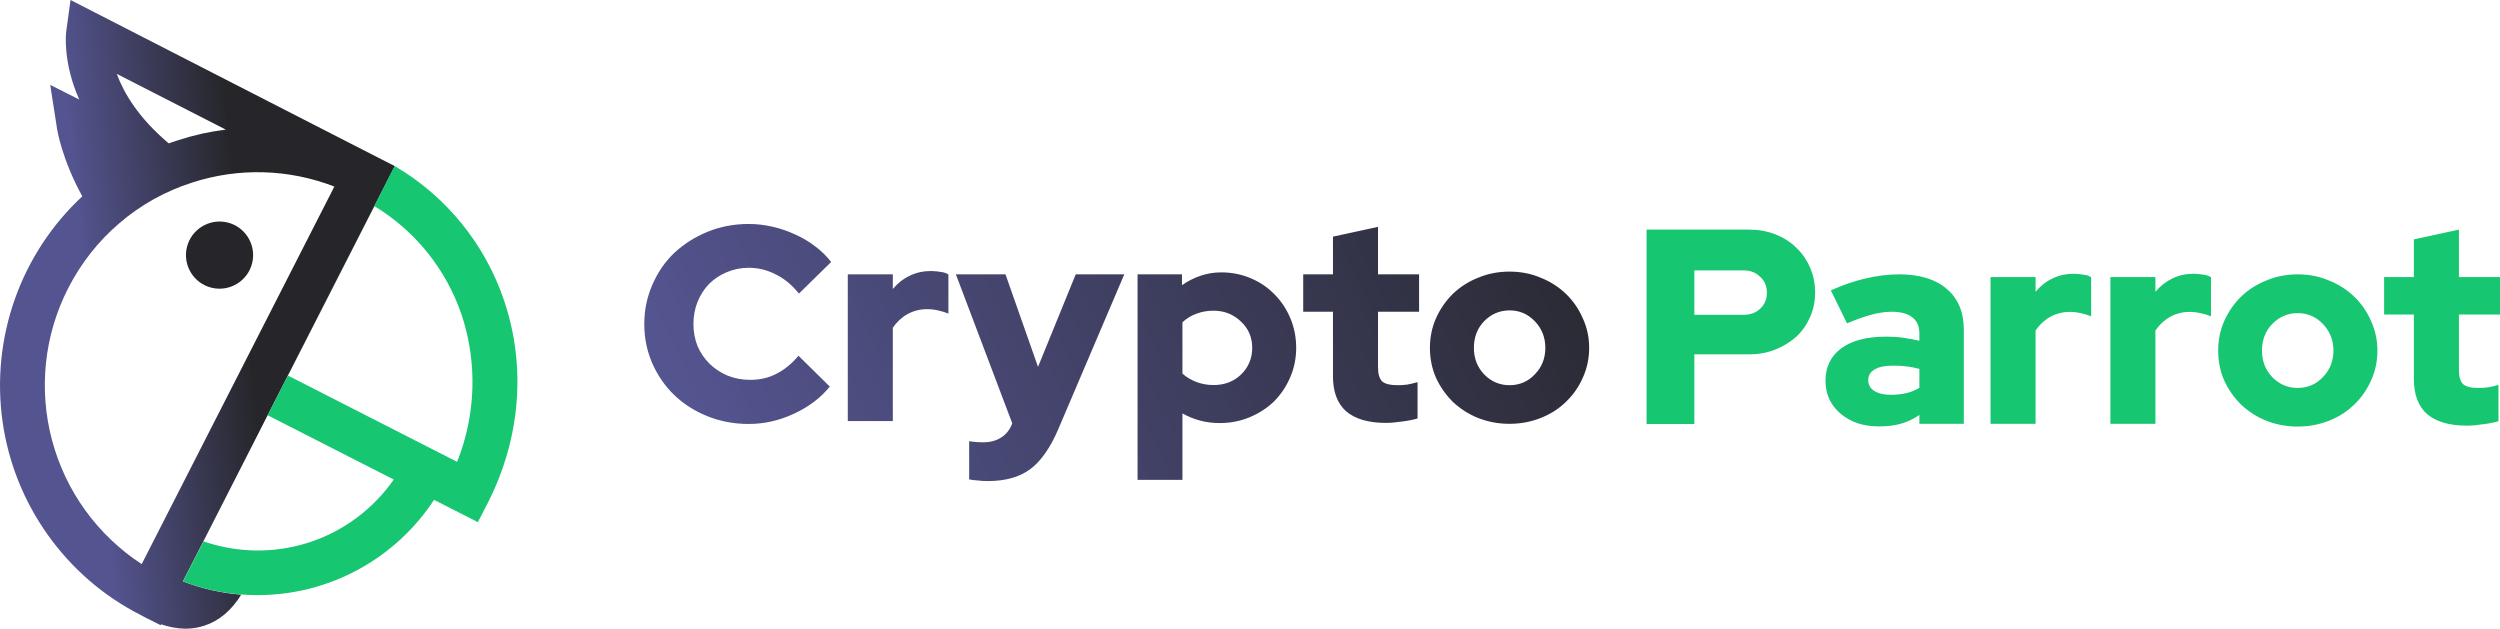
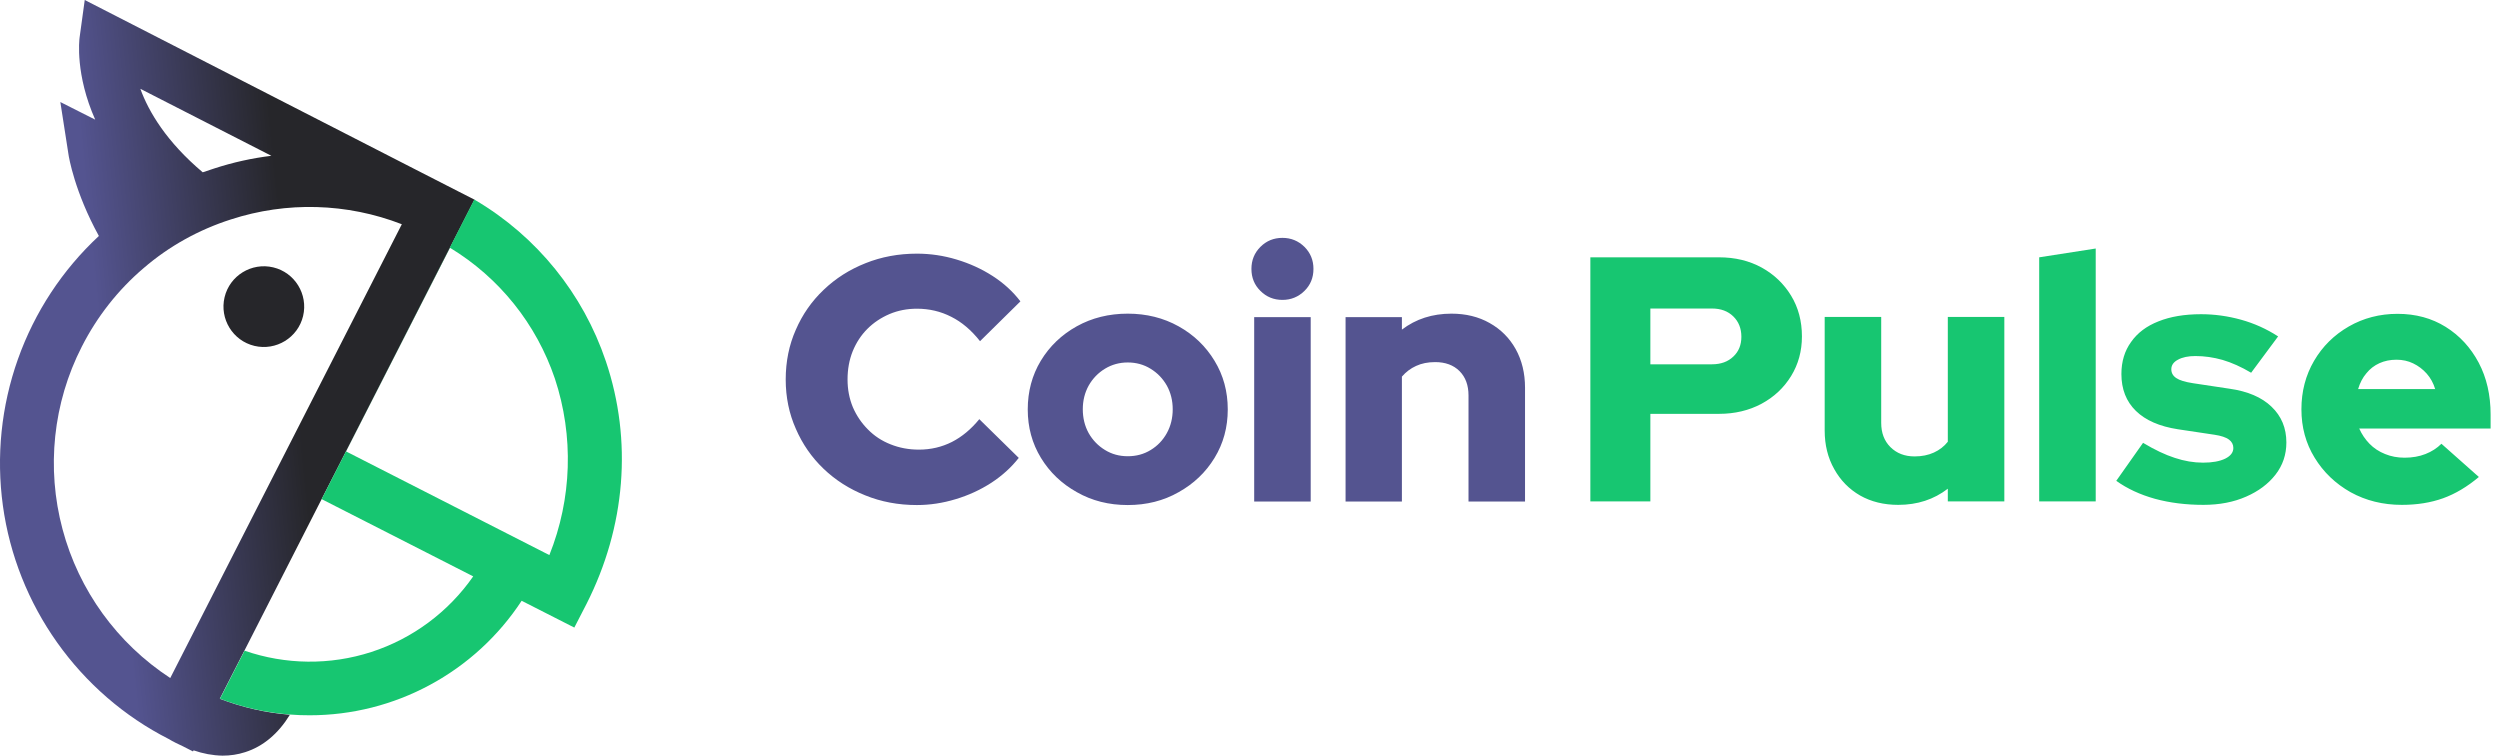
- <svg xmlns="http://www.w3.org/2000/svg" version="1.1" id="Layer_1" x="0px" y="0px" viewBox="0 0 163.75 41.18" style="enable-background:new 0 0 163.75 41.18;" xml:space="preserve">
-   <style type="text/css">
- 	.st0{fill:url(#SVGID_1_);}
- 	.st1{fill:#17C671;}
- 	.st2{fill:#26262A;}
- 	.st3{fill:url(#SVGID_2_);}
- </style>
-   <linearGradient id="SVGID_1_" gradientUnits="userSpaceOnUse" x1="16.071" y1="34.391" x2="5.691" y2="33.37" gradientTransform="matrix(1 0 0 -1 0 54.2349)">
+ <svg xmlns="http://www.w3.org/2000/svg" viewBox="229.092 44.017 136.24 41.18" width="136.24" height="41.18">
+   <defs />
+   <linearGradient id="SVGID_1_" gradientUnits="userSpaceOnUse" x1="16.071" y1="34.391" x2="5.691" y2="33.37" gradientTransform="matrix(1, 0, 0, -1, 229.0908, 98.25149)">
    <stop offset="0" style="stop-color:#26262A" />
    <stop offset="1" style="stop-color:#545490" />
  </linearGradient>
-   <path class="st0" d="M11.98,38.08l1.34-2.62l4.21-8.26l8.33-16.32C25.88,10.9,4.62,0,4.62,0L4.34,2.04C4.32,2.19,4.1,4.06,5.19,6.52  L3.29,5.56l0.44,2.83c0.02,0.16,0.34,2.07,1.66,4.47c-1.99,1.85-3.5,4.15-4.41,6.71c-0.91,2.56-1.19,5.3-0.82,7.99  c0.37,2.69,1.39,5.25,2.96,7.46c1.57,2.21,3.65,4.02,6.07,5.25c0.25,0.15,0.52,0.28,0.78,0.4l0.55,0.28l0.03-0.06  c0.51,0.18,1.04,0.28,1.58,0.29c0.42,0,0.83-0.06,1.23-0.19c0.98-0.31,1.81-1.01,2.44-2.04C14.5,38.85,13.21,38.55,11.98,38.08z   M12.58,11.96c3.04-0.99,6.33-0.9,9.32,0.26L9.28,36.95c-2.89-1.89-4.98-4.77-5.87-8.11c-0.89-3.33-0.52-6.88,1.05-9.95  c0.83-1.63,1.97-3.09,3.37-4.28C9.21,13.42,10.83,12.52,12.58,11.96z M14.79,8.49c-1.06,0.13-2.1,0.36-3.11,0.69  c-0.21,0.07-0.42,0.14-0.63,0.21C9.08,7.73,8.11,6.1,7.65,4.84L14.79,8.49z" />
-   <path class="st1" d="M33.02,19.69c-1.24-3.68-3.76-6.8-7.11-8.78l-0.06-0.04L17.53,27.2l8.26,4.21c-1.35,1.94-3.3,3.39-5.55,4.12  c-2.25,0.73-4.68,0.7-6.91-0.07l-1.34,2.62c1.23,0.47,2.51,0.76,3.82,0.86c0.36,0.03,0.71,0.04,1.07,0.04  c2.29,0,4.55-0.57,6.56-1.66c2.02-1.09,3.73-2.66,4.99-4.58l2.87,1.46l0.67-1.3C34.09,28.71,34.48,24.02,33.02,19.69z M18.86,24.6  l5.66-11.1c2.69,1.63,4.71,4.15,5.72,7.13c1.04,3.14,0.93,6.55-0.3,9.62L18.86,24.6z" />
-   <path class="st2" d="M16.52,17.22c0.28-1.18-0.45-2.37-1.63-2.65s-2.37,0.45-2.65,1.63c-0.28,1.18,0.45,2.37,1.63,2.65  C15.05,19.13,16.24,18.4,16.52,17.22z" />
-   <linearGradient id="SVGID_2_" gradientUnits="userSpaceOnUse" x1="104.495" y1="47.77" x2="48.548" y2="20.915" gradientTransform="matrix(1 0 0 -1 0 54.2349)">
-     <stop offset="0" style="stop-color:#26262A" />
-     <stop offset="1" style="stop-color:#545490" />
-   </linearGradient>
-   <path class="st3" d="M49.15,24.88c0.62,0,1.19-0.13,1.71-0.4c0.53-0.27,1.01-0.66,1.44-1.18l2.05,2.02  c-0.59,0.74-1.38,1.33-2.35,1.78c-0.96,0.45-1.95,0.67-2.96,0.67c-0.96,0-1.86-0.17-2.71-0.51c-0.84-0.34-1.56-0.8-2.16-1.38  c-0.61-0.58-1.08-1.27-1.44-2.07c-0.35-0.8-0.53-1.66-0.53-2.58c0-0.92,0.18-1.78,0.53-2.58c0.35-0.81,0.83-1.51,1.44-2.09  c0.62-0.58,1.35-1.04,2.18-1.38c0.84-0.34,1.73-0.51,2.69-0.51c0.52,0,1.04,0.06,1.56,0.18s1.02,0.29,1.49,0.51  c0.47,0.21,0.91,0.47,1.31,0.78c0.4,0.3,0.75,0.64,1.04,1.02l-2.11,2.07c-0.45-0.56-0.95-0.98-1.51-1.25  c-0.55-0.29-1.14-0.44-1.78-0.44c-0.51,0-0.99,0.1-1.44,0.29c-0.44,0.18-0.82,0.44-1.15,0.76c-0.32,0.33-0.57,0.72-0.76,1.18  c-0.18,0.45-0.27,0.93-0.27,1.45c0,0.52,0.09,1.01,0.27,1.45c0.19,0.44,0.45,0.82,0.78,1.15c0.34,0.33,0.73,0.59,1.18,0.78  C48.12,24.79,48.61,24.88,49.15,24.88z M55.53,27.59v-9.62h2.95v0.96c0.32-0.38,0.68-0.67,1.11-0.87c0.42-0.21,0.9-0.31,1.42-0.31  c0.28,0.01,0.5,0.04,0.67,0.07c0.17,0.02,0.32,0.08,0.44,0.16v2.56c-0.19-0.08-0.41-0.15-0.65-0.2c-0.24-0.06-0.49-0.09-0.75-0.09  c-0.46,0-0.89,0.11-1.29,0.33c-0.39,0.22-0.7,0.52-0.95,0.89v6.11H55.53z M66.3,27.74v-0.02l-3.69-9.75h3.25l2.13,6.06l2.47-6.06  h3.18l-4.31,10.11c-0.53,1.25-1.15,2.13-1.85,2.65c-0.7,0.52-1.63,0.78-2.78,0.78c-0.23,0-0.45-0.01-0.67-0.04  c-0.22-0.01-0.4-0.04-0.55-0.07V28.9c0.13,0.02,0.27,0.04,0.4,0.05c0.15,0.01,0.32,0.02,0.51,0.02c0.46,0,0.85-0.1,1.18-0.31  C65.9,28.46,66.14,28.15,66.3,27.74z M74.51,31.43V17.97h2.91v0.71c0.38-0.27,0.78-0.47,1.22-0.62c0.44-0.15,0.89-0.22,1.36-0.22  c0.68,0,1.32,0.13,1.91,0.38c0.61,0.25,1.13,0.61,1.56,1.05c0.45,0.45,0.8,0.98,1.05,1.58c0.25,0.59,0.38,1.24,0.38,1.93  c0,0.69-0.13,1.34-0.4,1.95c-0.25,0.59-0.61,1.12-1.05,1.56c-0.45,0.44-0.98,0.78-1.6,1.04c-0.61,0.25-1.25,0.38-1.95,0.38  c-0.45,0-0.88-0.05-1.29-0.16c-0.41-0.11-0.8-0.27-1.16-0.47v4.35H74.51z M79.49,20.35c-0.41,0-0.79,0.07-1.13,0.2  c-0.34,0.12-0.64,0.31-0.91,0.56v3.36c0.25,0.23,0.56,0.41,0.91,0.55c0.35,0.13,0.73,0.2,1.13,0.2c0.72,0,1.32-0.23,1.8-0.69  c0.48-0.47,0.73-1.05,0.73-1.75c0-0.69-0.25-1.27-0.75-1.73C80.79,20.59,80.19,20.35,79.49,20.35z M87.31,24.66v-4.24h-1.95v-2.45  h1.95V15.5l2.95-0.64v3.11h2.69v2.45h-2.69v3.65c0,0.42,0.09,0.73,0.27,0.91c0.19,0.17,0.53,0.25,1,0.25c0.23,0,0.45-0.01,0.65-0.04  c0.21-0.04,0.43-0.09,0.67-0.16v2.38c-0.27,0.08-0.61,0.15-1.02,0.2c-0.41,0.06-0.76,0.09-1.04,0.09c-1.15,0-2.02-0.25-2.62-0.76  C87.6,26.43,87.31,25.67,87.31,24.66z M93.66,22.79c0-0.69,0.13-1.34,0.4-1.95c0.28-0.62,0.65-1.15,1.11-1.6  c0.47-0.45,1.02-0.8,1.65-1.05c0.64-0.27,1.33-0.4,2.05-0.4c0.73,0,1.41,0.13,2.04,0.4c0.64,0.25,1.19,0.61,1.65,1.05  c0.47,0.45,0.84,0.98,1.11,1.6c0.28,0.61,0.42,1.25,0.42,1.95c0,0.69-0.14,1.35-0.42,1.96c-0.27,0.61-0.64,1.13-1.11,1.58  c-0.46,0.45-1.01,0.8-1.65,1.05c-0.63,0.25-1.31,0.38-2.04,0.38c-0.73,0-1.41-0.13-2.05-0.38c-0.63-0.25-1.18-0.61-1.65-1.05  c-0.46-0.45-0.83-0.98-1.11-1.58C93.79,24.14,93.66,23.48,93.66,22.79z M98.88,25.23c0.65,0,1.21-0.24,1.65-0.71  c0.46-0.47,0.69-1.05,0.69-1.73c0-0.69-0.23-1.27-0.69-1.75c-0.45-0.47-1-0.71-1.65-0.71s-1.21,0.24-1.67,0.71  c-0.45,0.47-0.67,1.05-0.67,1.75c0,0.68,0.22,1.25,0.67,1.73C97.67,24.99,98.22,25.23,98.88,25.23z" />
-   <path class="st1" d="M107.85,27.77V15.04h6.71c0.62,0,1.19,0.1,1.73,0.31c0.53,0.21,0.99,0.5,1.36,0.87  c0.39,0.36,0.69,0.8,0.91,1.31c0.22,0.5,0.33,1.04,0.33,1.64c0,0.57-0.11,1.1-0.33,1.6c-0.22,0.5-0.52,0.93-0.91,1.29  c-0.39,0.35-0.85,0.63-1.38,0.84c-0.52,0.21-1.09,0.31-1.71,0.31h-3.58v4.56H107.85z M114.2,17.71h-3.22v2.91h3.22  c0.45,0,0.81-0.13,1.09-0.4c0.29-0.27,0.44-0.61,0.44-1.04c0-0.44-0.14-0.79-0.44-1.05C115.01,17.85,114.64,17.71,114.2,17.71z   M123.06,27.93c-1.02,0-1.85-0.28-2.51-0.84c-0.65-0.56-0.98-1.27-0.98-2.15c0-0.91,0.35-1.62,1.04-2.13  c0.7-0.51,1.68-0.76,2.93-0.76c0.38,0,0.75,0.02,1.11,0.07c0.36,0.05,0.72,0.12,1.07,0.2v-0.47c0-0.48-0.16-0.84-0.47-1.07  c-0.3-0.24-0.76-0.36-1.36-0.36c-0.38,0-0.8,0.06-1.27,0.18c-0.47,0.12-1.02,0.32-1.64,0.58l-1.06-2.16  c0.78-0.35,1.53-0.61,2.27-0.78c0.75-0.18,1.49-0.27,2.22-0.27c1.33,0,2.37,0.32,3.11,0.96c0.74,0.63,1.11,1.52,1.11,2.67v6.16  h-2.91v-0.58c-0.39,0.27-0.8,0.46-1.24,0.58C124.06,27.88,123.59,27.93,123.06,27.93z M122.37,24.9c0,0.3,0.13,0.54,0.4,0.71  c0.27,0.17,0.64,0.25,1.11,0.25c0.35,0,0.68-0.04,0.98-0.11c0.32-0.07,0.6-0.19,0.86-0.35v-1.24c-0.28-0.07-0.56-0.13-0.86-0.16  c-0.29-0.04-0.59-0.05-0.89-0.05c-0.51,0-0.9,0.08-1.18,0.25C122.51,24.36,122.37,24.59,122.37,24.9z M130.38,27.77v-9.62h2.95v0.96  c0.32-0.38,0.68-0.67,1.11-0.87c0.43-0.21,0.9-0.31,1.42-0.31c0.28,0.01,0.5,0.04,0.67,0.07c0.17,0.02,0.32,0.08,0.44,0.16v2.56  c-0.19-0.08-0.41-0.15-0.65-0.2c-0.24-0.06-0.49-0.09-0.75-0.09c-0.46,0-0.89,0.11-1.29,0.33c-0.39,0.22-0.7,0.52-0.95,0.89v6.11  H130.38z M138.23,27.77v-9.62h2.95v0.96c0.32-0.38,0.69-0.67,1.11-0.87c0.42-0.21,0.9-0.31,1.42-0.31c0.28,0.01,0.5,0.04,0.67,0.07  c0.17,0.02,0.31,0.08,0.44,0.16v2.56c-0.19-0.08-0.41-0.15-0.65-0.2c-0.24-0.06-0.49-0.09-0.75-0.09c-0.46,0-0.89,0.11-1.29,0.33  c-0.39,0.22-0.7,0.52-0.95,0.89v6.11H138.23z M145.29,22.97c0-0.69,0.13-1.34,0.4-1.95c0.28-0.62,0.65-1.15,1.11-1.6  c0.47-0.45,1.02-0.8,1.65-1.05c0.64-0.27,1.33-0.4,2.05-0.4c0.73,0,1.41,0.13,2.04,0.4c0.64,0.25,1.19,0.61,1.65,1.05  c0.47,0.45,0.84,0.98,1.11,1.6c0.28,0.61,0.42,1.25,0.42,1.95s-0.14,1.35-0.42,1.96c-0.27,0.61-0.64,1.13-1.11,1.58  c-0.46,0.45-1.01,0.8-1.65,1.05c-0.63,0.25-1.31,0.38-2.04,0.38c-0.73,0-1.41-0.13-2.05-0.38c-0.63-0.25-1.18-0.61-1.65-1.05  c-0.46-0.45-0.83-0.98-1.11-1.58C145.42,24.32,145.29,23.66,145.29,22.97z M150.5,25.41c0.65,0,1.21-0.24,1.65-0.71  c0.46-0.47,0.69-1.05,0.69-1.73c0-0.69-0.23-1.27-0.69-1.75c-0.45-0.47-1-0.71-1.65-0.71s-1.21,0.24-1.67,0.71  c-0.45,0.47-0.67,1.05-0.67,1.75c0,0.68,0.22,1.25,0.67,1.73C149.29,25.17,149.85,25.41,150.5,25.41z M158.11,24.84v-4.24h-1.95  v-2.45h1.95v-2.47l2.95-0.64v3.11h2.69v2.45h-2.69v3.65c0,0.42,0.09,0.73,0.27,0.91c0.19,0.17,0.53,0.25,1,0.25  c0.23,0,0.45-0.01,0.65-0.04c0.21-0.04,0.43-0.09,0.67-0.16v2.38c-0.27,0.08-0.61,0.15-1.02,0.2c-0.41,0.06-0.76,0.09-1.04,0.09  c-1.15,0-2.02-0.25-2.62-0.76C158.4,26.61,158.11,25.85,158.11,24.84z" />
+   <path d="M 279.06 71.54 Q 277.54 71.54 276.24 71.01 Q 274.94 70.49 273.97 69.56 Q 273 68.63 272.46 67.38 Q 271.91 66.14 271.91 64.7 Q 271.91 63.23 272.46 61.99 Q 273 60.74 273.98 59.81 Q 274.95 58.88 276.26 58.36 Q 277.56 57.84 279.06 57.84 Q 280.16 57.84 281.22 58.16 Q 282.29 58.48 283.19 59.06 Q 284.09 59.64 284.7 60.44 L 282.5 62.61 Q 281.79 61.71 280.93 61.28 Q 280.07 60.84 279.06 60.84 Q 278.26 60.84 277.57 61.13 Q 276.87 61.43 276.36 61.94 Q 275.85 62.45 275.56 63.16 Q 275.28 63.86 275.28 64.7 Q 275.28 65.51 275.57 66.21 Q 275.87 66.9 276.39 67.42 Q 276.91 67.95 277.62 68.23 Q 278.34 68.52 279.17 68.52 Q 280.14 68.52 280.97 68.1 Q 281.79 67.68 282.46 66.86 L 284.61 68.97 Q 284 69.75 283.11 70.33 Q 282.21 70.91 281.17 71.22 Q 280.12 71.54 279.06 71.54 Z M 290.55 71.54 Q 289.01 71.54 287.78 70.84 Q 286.54 70.15 285.82 68.97 Q 285.1 67.79 285.1 66.33 Q 285.1 64.86 285.81 63.68 Q 286.53 62.49 287.77 61.8 Q 289.01 61.11 290.55 61.11 Q 292.08 61.11 293.32 61.8 Q 294.56 62.49 295.28 63.68 Q 296 64.86 296 66.33 Q 296 67.79 295.28 68.97 Q 294.56 70.15 293.32 70.84 Q 292.09 71.54 290.55 71.54 Z M 290.55 68.88 Q 291.25 68.88 291.8 68.54 Q 292.36 68.2 292.68 67.62 Q 293 67.04 293 66.32 Q 293 65.61 292.68 65.03 Q 292.35 64.45 291.79 64.11 Q 291.24 63.77 290.55 63.77 Q 289.87 63.77 289.31 64.11 Q 288.75 64.45 288.42 65.03 Q 288.1 65.61 288.1 66.32 Q 288.1 67.04 288.42 67.62 Q 288.75 68.2 289.31 68.54 Q 289.86 68.88 290.55 68.88 Z M 297.44 71.35 L 297.44 61.3 L 300.52 61.3 L 300.52 71.35 Z M 298.98 60.36 Q 298.27 60.36 297.78 59.87 Q 297.29 59.39 297.29 58.67 Q 297.29 57.96 297.78 57.47 Q 298.27 56.98 298.98 56.98 Q 299.68 56.98 300.18 57.47 Q 300.67 57.96 300.67 58.67 Q 300.67 59.39 300.18 59.87 Q 299.68 60.36 298.98 60.36 Z M 302.42 71.35 L 302.42 61.3 L 305.49 61.3 L 305.49 61.98 Q 306.63 61.11 308.19 61.11 Q 309.37 61.11 310.27 61.62 Q 311.18 62.13 311.69 63.04 Q 312.2 63.96 312.2 65.15 L 312.2 71.35 L 309.12 71.35 L 309.12 65.57 Q 309.12 64.73 308.63 64.24 Q 308.14 63.75 307.3 63.75 Q 306.71 63.75 306.26 63.96 Q 305.82 64.16 305.49 64.54 L 305.49 71.35 Z" style="fill: rgb(84, 84, 144);" />
+   <path class="st0" d="M 241.07 82.097 L 242.41 79.477 L 246.62 71.217 L 254.95 54.897 C 254.97 54.917 233.71 44.017 233.71 44.017 L 233.43 46.057 C 233.41 46.207 233.19 48.077 234.28 50.537 L 232.38 49.577 L 232.82 52.407 C 232.84 52.567 233.16 54.477 234.48 56.877 C 232.49 58.727 230.98 61.027 230.07 63.587 C 229.16 66.147 228.88 68.887 229.25 71.577 C 229.62 74.267 230.64 76.827 232.21 79.037 C 233.78 81.247 235.86 83.057 238.28 84.287 C 238.53 84.437 238.8 84.567 239.06 84.687 L 239.61 84.967 L 239.64 84.907 C 240.15 85.087 240.68 85.187 241.22 85.197 C 241.64 85.197 242.05 85.137 242.45 85.007 C 243.43 84.697 244.26 83.997 244.89 82.967 C 243.59 82.867 242.3 82.567 241.07 82.097 Z M 241.67 55.977 C 244.71 54.987 248 55.077 250.99 56.237 L 238.37 80.967 C 235.48 79.077 233.39 76.197 232.5 72.857 C 231.61 69.527 231.98 65.977 233.55 62.907 C 234.38 61.277 235.52 59.817 236.92 58.627 C 238.3 57.437 239.92 56.537 241.67 55.977 Z M 243.88 52.507 C 242.82 52.637 241.78 52.867 240.77 53.197 C 240.56 53.267 240.35 53.337 240.14 53.407 C 238.17 51.747 237.2 50.117 236.74 48.857 L 243.88 52.507 Z" style="fill: url('#SVGID_1_');" />
+   <path class="st1" d="M 262.11 63.707 C 260.87 60.027 258.35 56.907 255 54.927 L 254.94 54.887 L 246.62 71.217 L 254.88 75.427 C 253.53 77.367 251.58 78.817 249.33 79.547 C 247.08 80.277 244.65 80.247 242.42 79.477 L 241.08 82.097 C 242.31 82.567 243.59 82.857 244.9 82.957 C 245.26 82.987 245.61 82.997 245.97 82.997 C 248.26 82.997 250.52 82.427 252.53 81.337 C 254.55 80.247 256.26 78.677 257.52 76.757 L 260.39 78.217 L 261.06 76.917 C 263.18 72.727 263.57 68.037 262.11 63.707 Z M 247.95 68.617 L 253.61 57.517 C 256.3 59.147 258.32 61.667 259.33 64.647 C 260.37 67.787 260.26 71.197 259.03 74.267 L 247.95 68.617 Z" style="fill: rgb(23, 198, 113);" />
+   <path class="st2" d="M 245.61 61.237 C 245.89 60.057 245.16 58.867 243.98 58.587 C 242.8 58.307 241.61 59.037 241.33 60.217 C 241.05 61.397 241.78 62.587 242.96 62.867 C 244.14 63.147 245.33 62.417 245.61 61.237 Z" style="fill: rgb(38, 38, 42);" />
+   <path style="fill: rgb(23, 198, 113);" />
+   <path d="M 315.76 71.34 L 315.76 58.04 L 322.77 58.04 Q 324.08 58.04 325.1 58.6 Q 326.11 59.16 326.7 60.13 Q 327.29 61.1 327.29 62.35 Q 327.29 63.55 326.7 64.51 Q 326.11 65.47 325.09 66.02 Q 324.06 66.57 322.77 66.57 L 319.03 66.57 L 319.03 71.34 Z M 319.03 63.87 L 322.39 63.87 Q 323.11 63.87 323.55 63.45 Q 323.99 63.04 323.99 62.37 Q 323.99 61.69 323.55 61.26 Q 323.11 60.83 322.39 60.83 L 319.03 60.83 Z M 332.54 71.53 Q 331.36 71.53 330.46 71.02 Q 329.56 70.5 329.05 69.58 Q 328.53 68.66 328.53 67.48 L 328.53 61.29 L 331.61 61.29 L 331.61 67.06 Q 331.61 67.88 332.11 68.38 Q 332.62 68.89 333.43 68.89 Q 334.02 68.89 334.48 68.68 Q 334.94 68.47 335.24 68.09 L 335.24 61.29 L 338.32 61.29 L 338.32 71.34 L 335.24 71.34 L 335.24 70.65 Q 334.1 71.53 332.54 71.53 Z M 340.22 71.34 L 340.22 58.04 L 343.3 57.56 L 343.3 71.34 Z M 349.17 71.53 Q 347.74 71.53 346.53 71.2 Q 345.31 70.86 344.42 70.22 L 345.88 68.15 Q 346.83 68.72 347.61 68.97 Q 348.39 69.23 349.15 69.23 Q 349.91 69.23 350.36 69.01 Q 350.8 68.79 350.8 68.43 Q 350.8 68.15 350.56 67.97 Q 350.31 67.79 349.78 67.71 L 347.78 67.41 Q 346.28 67.18 345.49 66.41 Q 344.7 65.64 344.7 64.4 Q 344.7 63.38 345.23 62.65 Q 345.75 61.91 346.72 61.53 Q 347.69 61.14 349.04 61.14 Q 350.14 61.14 351.22 61.44 Q 352.3 61.74 353.24 62.35 L 351.77 64.33 Q 350.96 63.85 350.21 63.63 Q 349.47 63.42 348.73 63.42 Q 348.14 63.42 347.78 63.62 Q 347.42 63.81 347.42 64.14 Q 347.42 64.44 347.69 64.62 Q 347.95 64.8 348.6 64.9 L 350.59 65.2 Q 352.08 65.41 352.88 66.18 Q 353.69 66.95 353.69 68.13 Q 353.69 69.12 353.1 69.88 Q 352.51 70.64 351.5 71.08 Q 350.48 71.53 349.17 71.53 Z M 359.98 71.53 Q 358.44 71.53 357.19 70.84 Q 355.95 70.14 355.23 68.96 Q 354.51 67.79 354.51 66.32 Q 354.51 64.86 355.2 63.68 Q 355.89 62.5 357.09 61.81 Q 358.29 61.12 359.75 61.12 Q 361.23 61.12 362.37 61.83 Q 363.51 62.54 364.17 63.78 Q 364.82 65.01 364.82 66.61 L 364.82 67.37 L 357.66 67.37 Q 357.87 67.84 358.22 68.2 Q 358.57 68.56 359.07 68.76 Q 359.56 68.96 360.13 68.96 Q 360.76 68.96 361.27 68.76 Q 361.78 68.56 362.14 68.2 L 364.18 70.01 Q 363.23 70.81 362.23 71.17 Q 361.23 71.53 359.98 71.53 Z M 357.6 65.22 L 361.8 65.22 Q 361.65 64.73 361.34 64.38 Q 361.02 64.02 360.6 63.82 Q 360.19 63.62 359.69 63.62 Q 359.18 63.62 358.76 63.81 Q 358.34 64 358.05 64.36 Q 357.75 64.71 357.6 65.22 Z" style="fill: rgb(23, 198, 113);" />
</svg>
